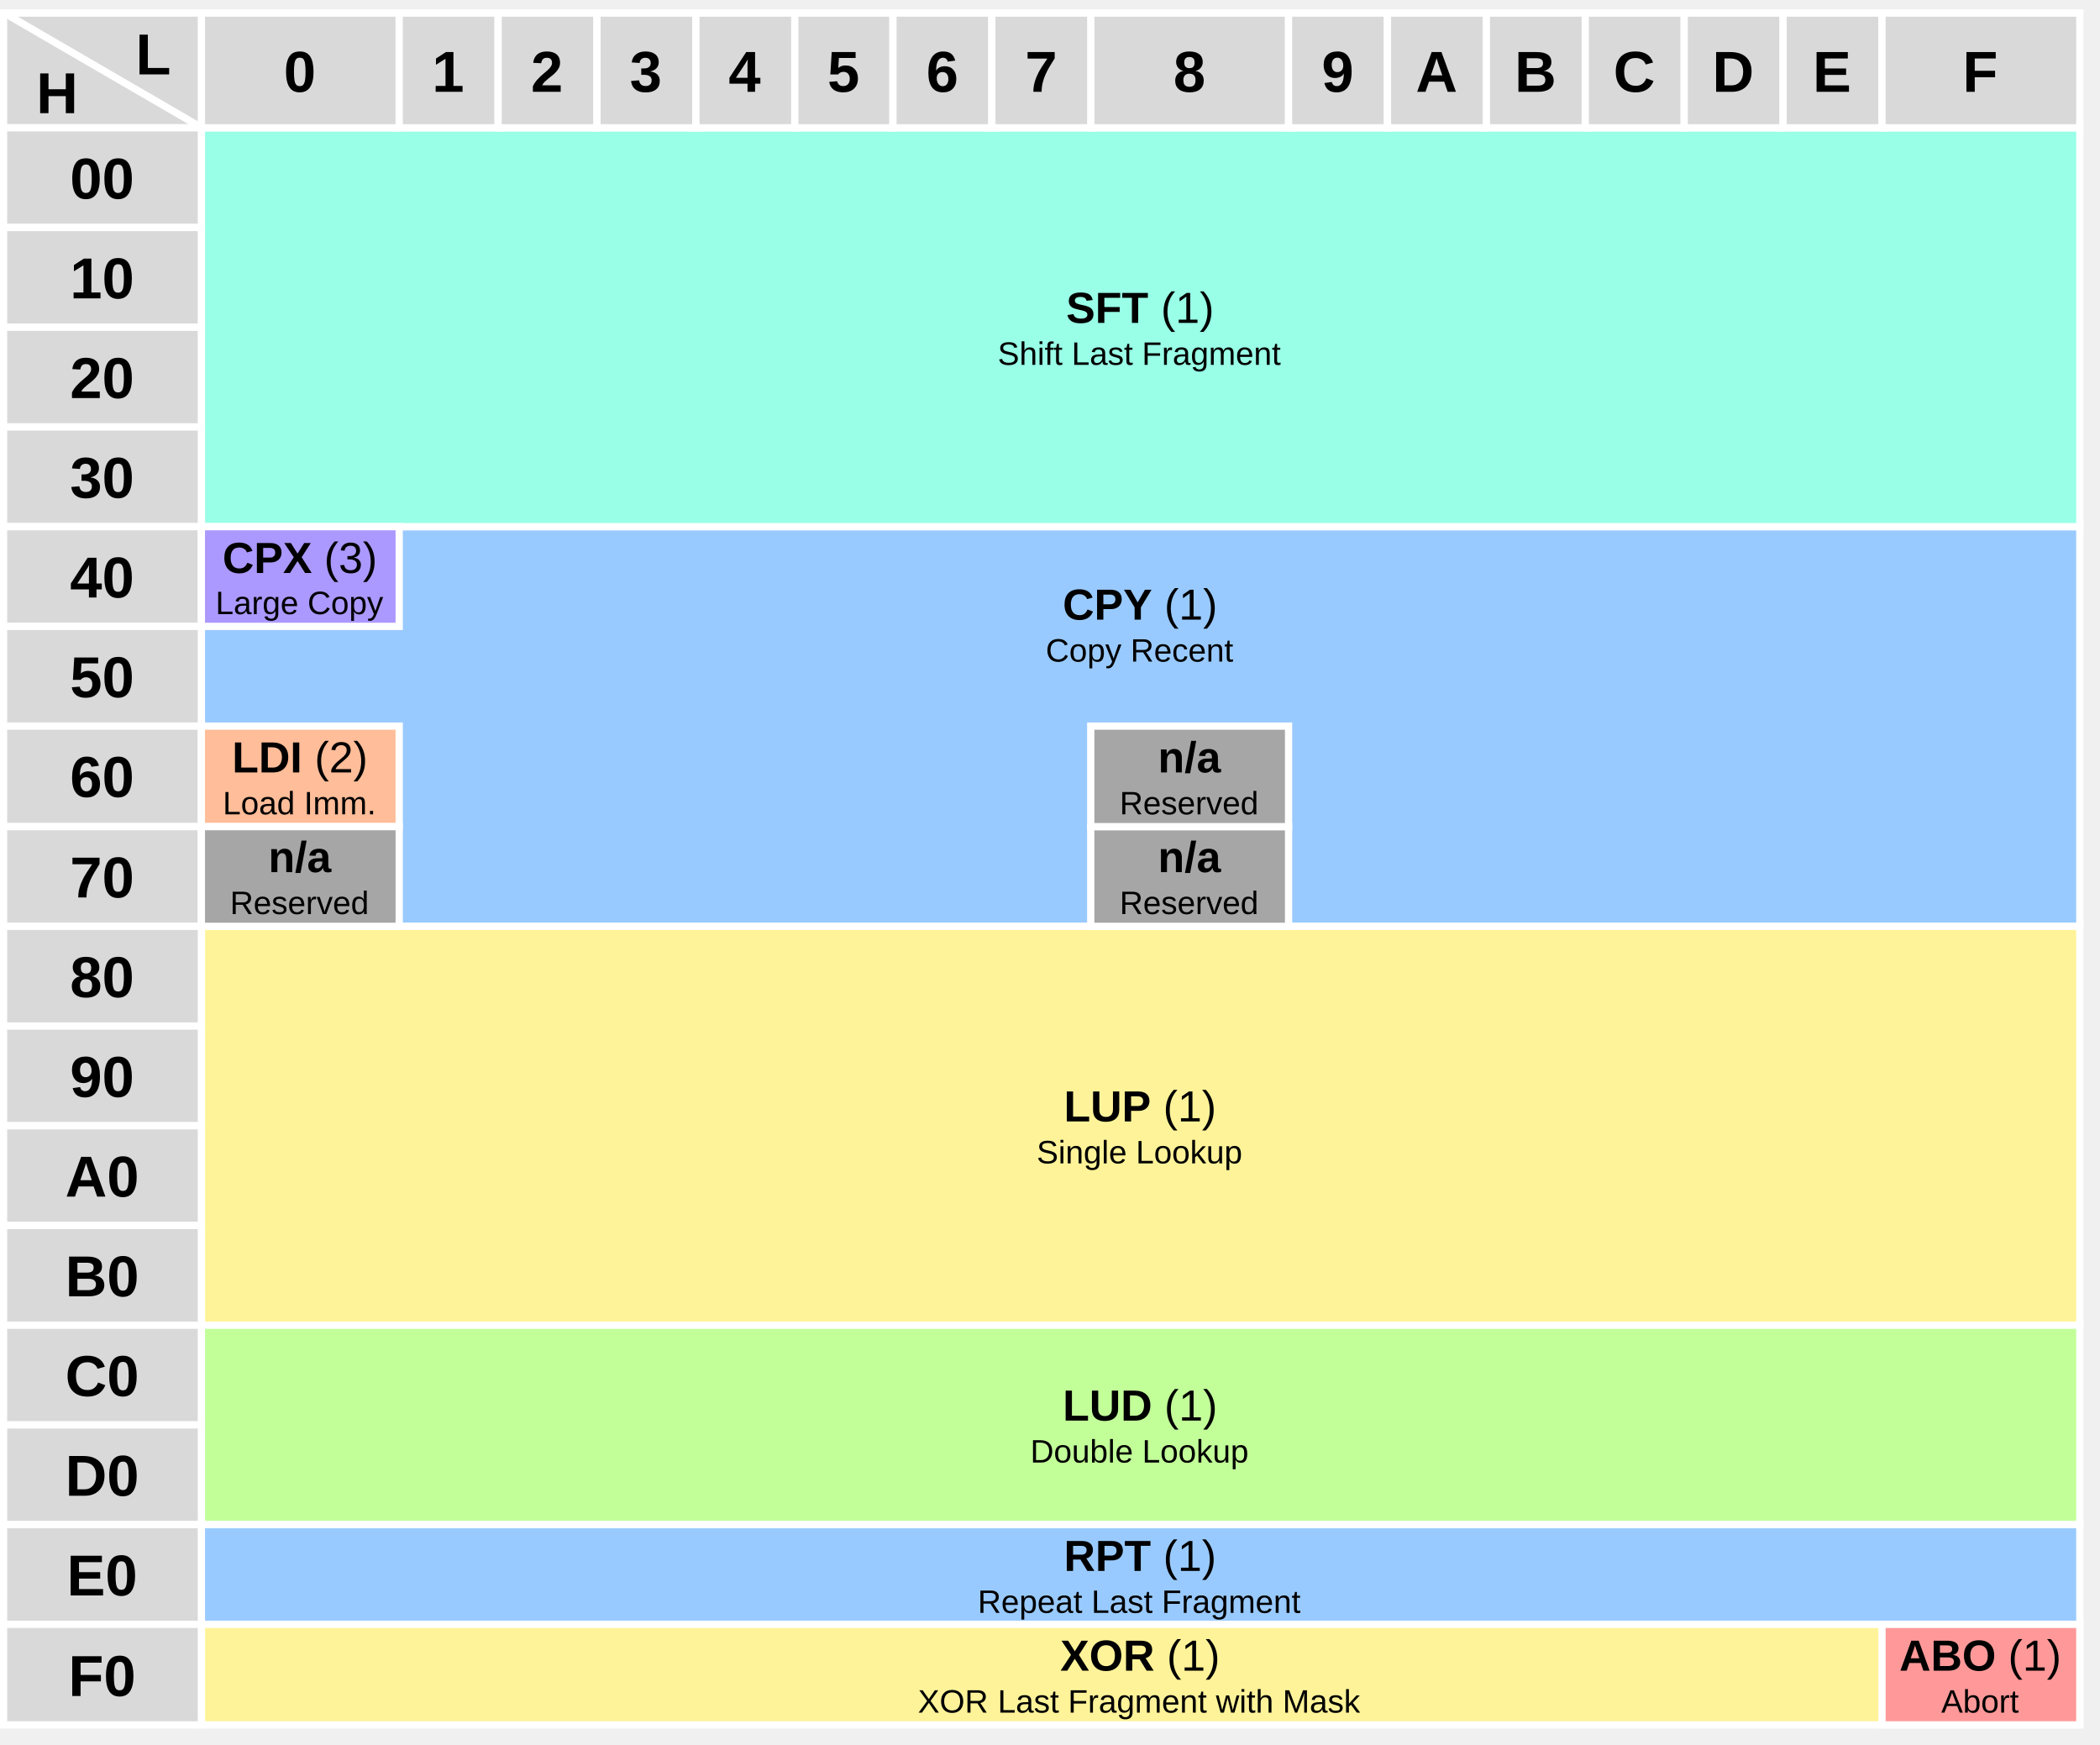
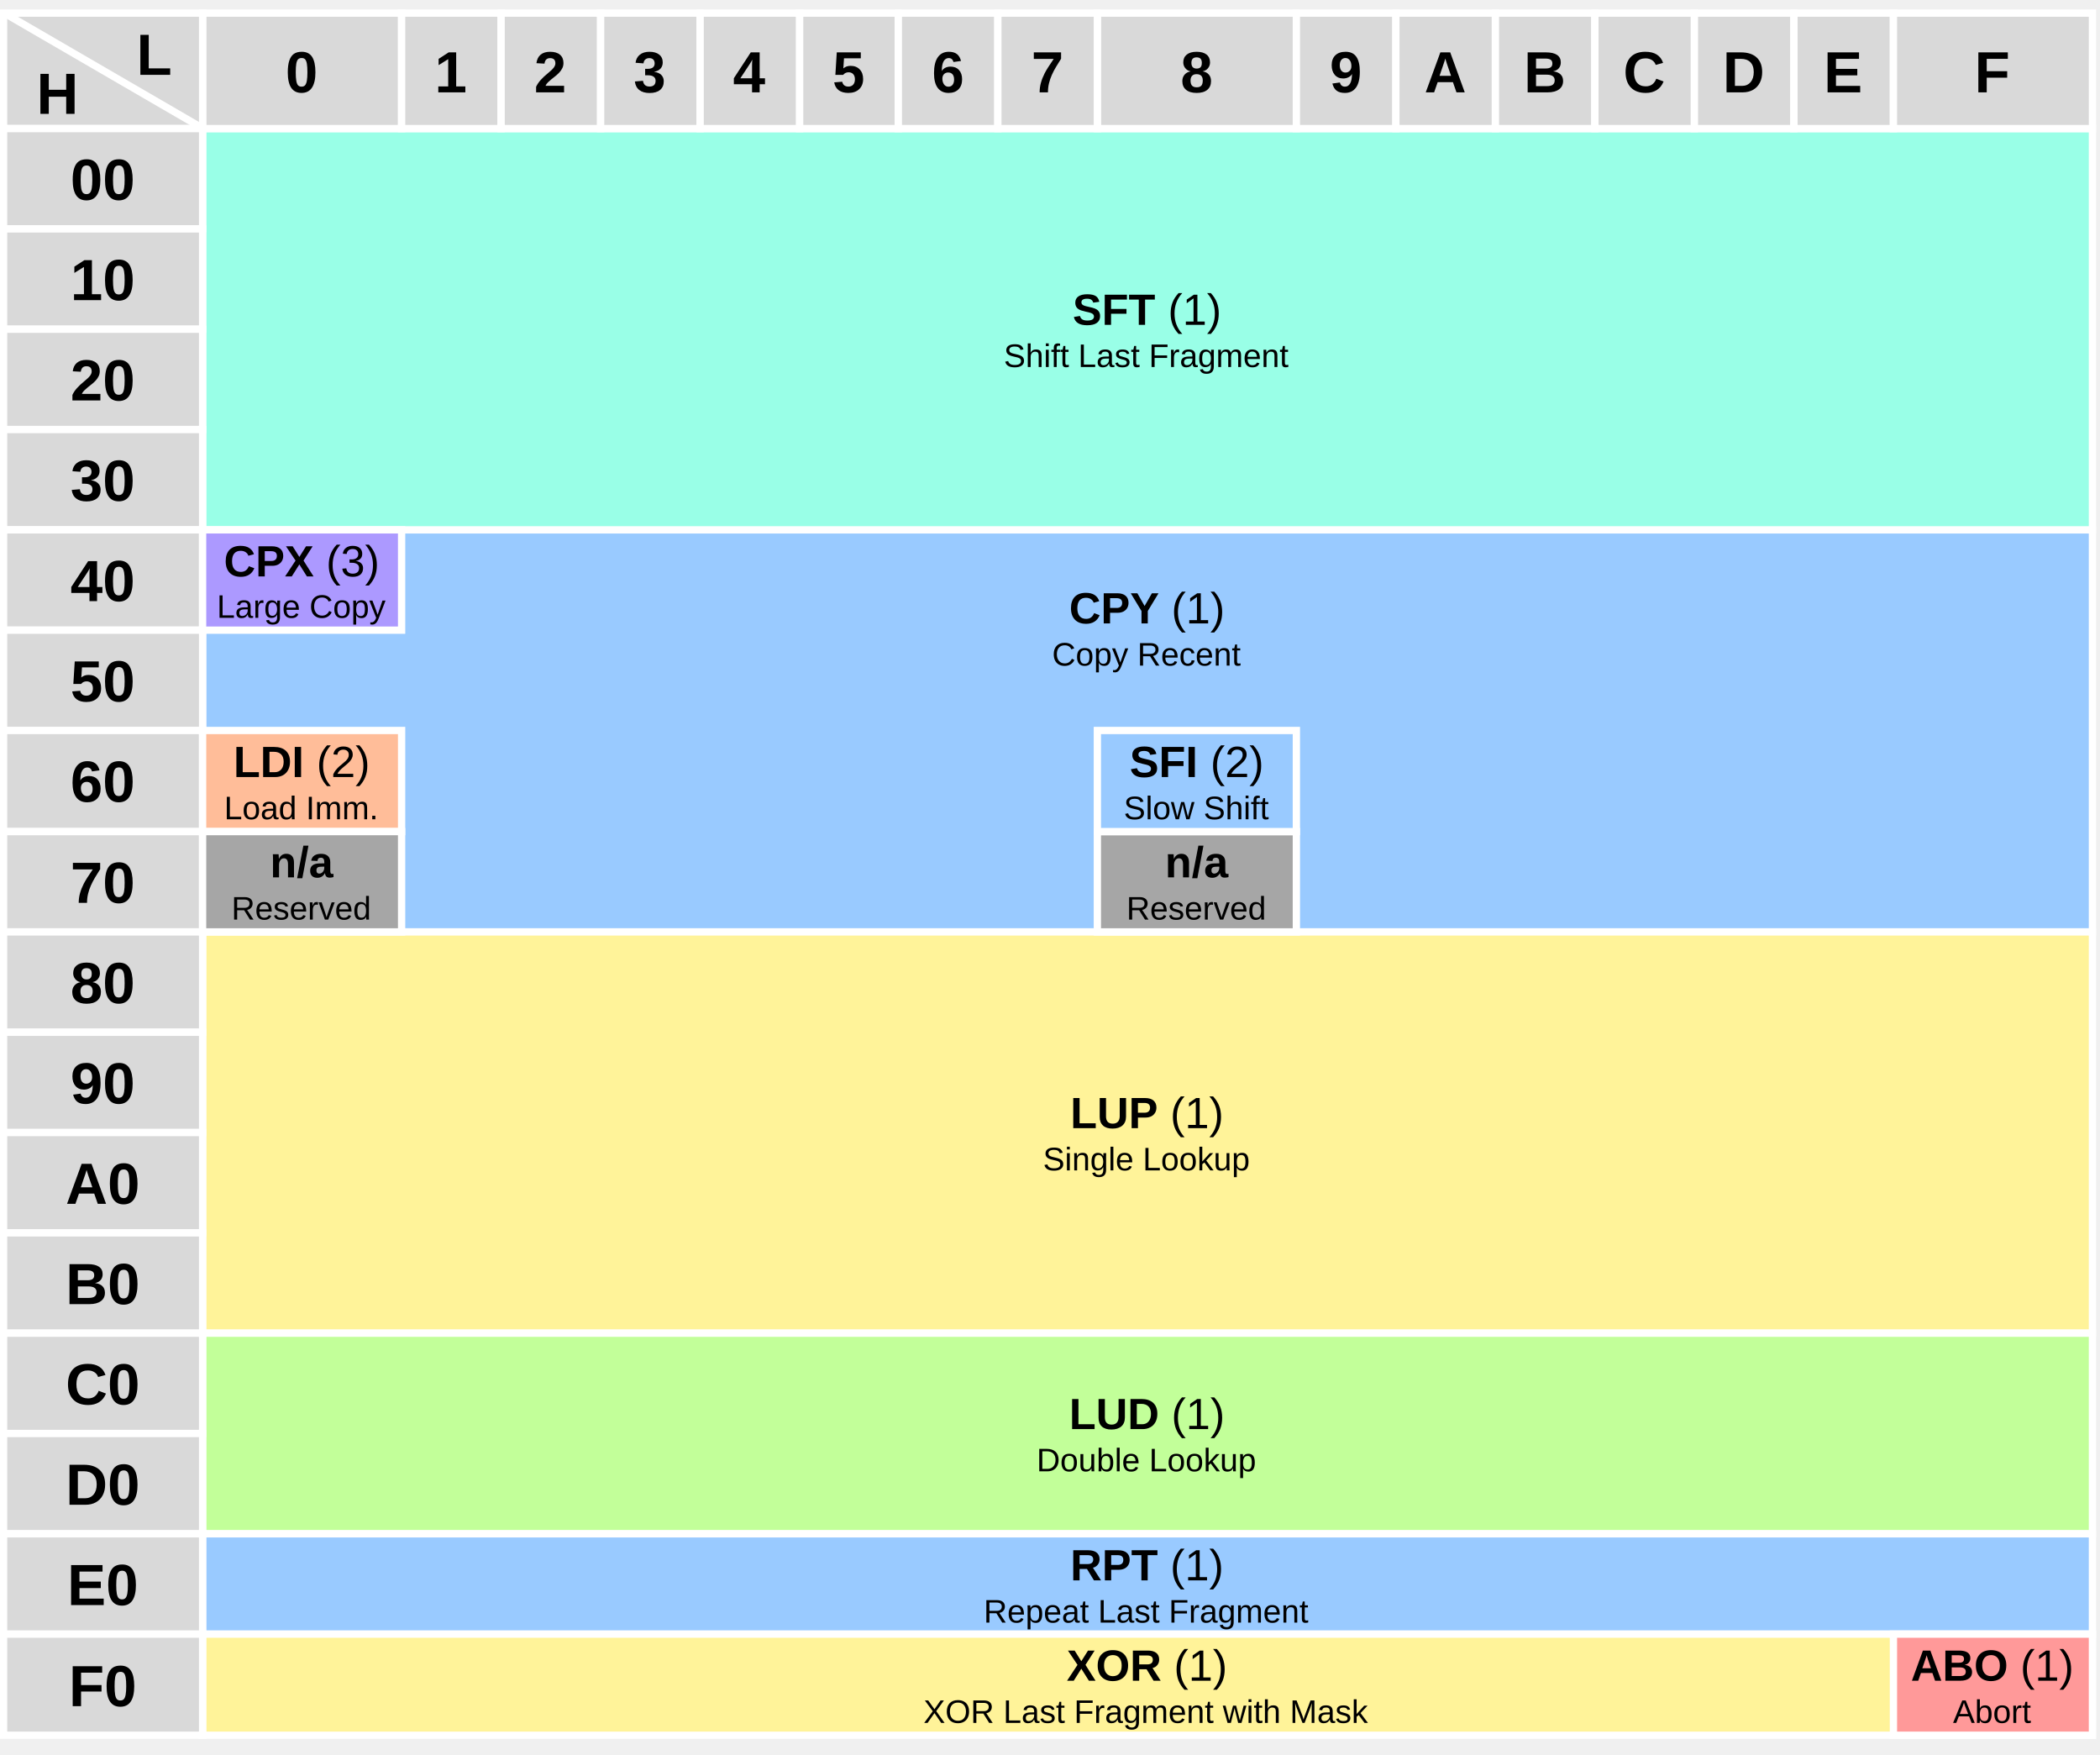
- <svg xmlns="http://www.w3.org/2000/svg" width="2654" height="2204" xml:space="preserve" overflow="hidden">
+ <svg xmlns="http://www.w3.org/2000/svg" width="2638" height="2204" xml:space="preserve" overflow="hidden">
  <g transform="translate(-288 -73)">
    <rect x="542.5" y="738.5" width="2374" height="505" stroke="#FFFFFF" stroke-width="9.167" stroke-miterlimit="8" fill="#99CAFF" />
    <text font-family="Arial,Arial_MSFontService,sans-serif" font-weight="700" font-size="55" transform="matrix(1 0 0 1 1631.11 856)">CPY</text>
-     <text font-family="Arial,Arial_MSFontService,sans-serif" font-weight="400" font-size="55" transform="matrix(1 0 0 1 1743.97 856)"> </text>
    <text font-family="Arial,Arial_MSFontService,sans-serif" font-weight="400" font-size="55" transform="matrix(1 0 0 1 1759.44 856)">(1)</text>
-     <text font-family="Arial,Arial_MSFontService,sans-serif" font-weight="400" font-size="55" transform="matrix(1 0 0 1 1826.47 856)"> </text>
    <text font-family="Arial,Arial_MSFontService,sans-serif" font-weight="400" font-size="41" transform="matrix(1 0 0 1 1609.63 909)">Copy Recent</text>
-     <text font-family="Arial,Arial_MSFontService,sans-serif" font-weight="400" font-size="41" transform="matrix(1 0 0 1 1847.97 909)"> </text>
    <rect x="542.5" y="1243.5" width="2374" height="504" stroke="#FFFFFF" stroke-width="9.167" stroke-miterlimit="8" fill="#FFF399" />
    <text font-family="Arial,Arial_MSFontService,sans-serif" font-weight="700" font-size="55" transform="matrix(1 0 0 1 1632.55 1490)">LUP</text>
-     <text font-family="Arial,Arial_MSFontService,sans-serif" font-weight="400" font-size="55" transform="matrix(1 0 0 1 1742.55 1490)"> </text>
    <text font-family="Arial,Arial_MSFontService,sans-serif" font-weight="400" font-size="55" transform="matrix(1 0 0 1 1758.02 1490)">(1)</text>
-     <text font-family="Arial,Arial_MSFontService,sans-serif" font-weight="400" font-size="55" transform="matrix(1 0 0 1 1825.05 1490)"> </text>
    <text font-family="Arial,Arial_MSFontService,sans-serif" font-weight="400" font-size="41" transform="matrix(1 0 0 1 1598.17 1543)">Single Lookup</text>
-     <text font-family="Arial,Arial_MSFontService,sans-serif" font-weight="400" font-size="41" transform="matrix(1 0 0 1 1859.42 1543)"> </text>
    <rect x="542.5" y="1747.5" width="2374" height="252" stroke="#FFFFFF" stroke-width="9.167" stroke-miterlimit="8" fill="#C2FF99" />
    <text font-family="Arial,Arial_MSFontService,sans-serif" font-weight="700" font-size="55" transform="matrix(1 0 0 1 1631.11 1868)">LUD</text>
-     <text font-family="Arial,Arial_MSFontService,sans-serif" font-weight="400" font-size="55" transform="matrix(1 0 0 1 1743.97 1868)"> </text>
    <text font-family="Arial,Arial_MSFontService,sans-serif" font-weight="400" font-size="55" transform="matrix(1 0 0 1 1759.44 1868)">(1)</text>
-     <text font-family="Arial,Arial_MSFontService,sans-serif" font-weight="400" font-size="55" transform="matrix(1 0 0 1 1826.47 1868)"> </text>
    <text font-family="Arial,Arial_MSFontService,sans-serif" font-weight="400" font-size="41" transform="matrix(1 0 0 1 1590.15 1921)">Double Lookup</text>
-     <text font-family="Arial,Arial_MSFontService,sans-serif" font-weight="400" font-size="41" transform="matrix(1 0 0 1 1867.45 1921)"> </text>
    <rect x="542.5" y="1999.5" width="2374" height="126" stroke="#FFFFFF" stroke-width="9.167" stroke-miterlimit="8" fill="#99CAFF" />
    <text font-family="Arial,Arial_MSFontService,sans-serif" font-weight="700" font-size="55" transform="matrix(1 0 0 1 1632.55 2058)">RPT</text>
-     <text font-family="Arial,Arial_MSFontService,sans-serif" font-weight="400" font-size="55" transform="matrix(1 0 0 1 1742.55 2058)"> </text>
    <text font-family="Arial,Arial_MSFontService,sans-serif" font-weight="400" font-size="55" transform="matrix(1 0 0 1 1758.02 2058)">(1)</text>
-     <text font-family="Arial,Arial_MSFontService,sans-serif" font-weight="400" font-size="55" transform="matrix(1 0 0 1 1825.05 2058)"> </text>
    <text font-family="Arial,Arial_MSFontService,sans-serif" font-weight="400" font-size="41" transform="matrix(1 0 0 1 1523.7 2111)">Repeat Last Fragment</text>
-     <text font-family="Arial,Arial_MSFontService,sans-serif" font-weight="400" font-size="41" transform="matrix(1 0 0 1 1933.9 2111)"> </text>
    <rect x="542.5" y="234.5" width="2374" height="504" stroke="#FFFFFF" stroke-width="9.167" stroke-miterlimit="8" fill="#99FFE7" />
    <text font-family="Arial,Arial_MSFontService,sans-serif" font-weight="700" font-size="55" transform="matrix(1 0 0 1 1635.41 481)">SFT</text>
-     <text font-family="Arial,Arial_MSFontService,sans-serif" font-weight="400" font-size="55" transform="matrix(1 0 0 1 1739.68 481)"> </text>
    <text font-family="Arial,Arial_MSFontService,sans-serif" font-weight="400" font-size="55" transform="matrix(1 0 0 1 1755.15 481)">(1)</text>
-     <text font-family="Arial,Arial_MSFontService,sans-serif" font-weight="400" font-size="55" transform="matrix(1 0 0 1 1822.18 481)"> </text>
    <text font-family="Arial,Arial_MSFontService,sans-serif" font-weight="400" font-size="41" transform="matrix(1 0 0 1 1548.9 534)">Shift Last Fragment</text>
-     <text font-family="Arial,Arial_MSFontService,sans-serif" font-weight="400" font-size="41" transform="matrix(1 0 0 1 1908.7 534)"> </text>
    <rect x="542.5" y="2125.5" width="2374" height="127" stroke="#FFFFFF" stroke-width="9.167" stroke-miterlimit="8" fill="#FFF399" />
    <text font-family="Arial,Arial_MSFontService,sans-serif" font-weight="700" font-size="55" transform="matrix(1 0 0 1 1627.97 2184)">XOR</text>
-     <text font-family="Arial,Arial_MSFontService,sans-serif" font-weight="400" font-size="55" transform="matrix(1 0 0 1 1747.13 2184)"> </text>
    <text font-family="Arial,Arial_MSFontService,sans-serif" font-weight="400" font-size="55" transform="matrix(1 0 0 1 1762.6 2184)">(1)</text>
-     <text font-family="Arial,Arial_MSFontService,sans-serif" font-weight="400" font-size="55" transform="matrix(1 0 0 1 1829.63 2184)"> </text>
-     <text font-family="Arial,Arial_MSFontService,sans-serif" font-weight="400" font-size="41" transform="matrix(1 0 0 1 1448.07 2237)">XOR </text>
-     <text font-family="Arial,Arial_MSFontService,sans-serif" font-weight="400" font-size="41" transform="matrix(1 0 0 1 1548.9 2237)">Last Fragment with Mask</text>
-     <text font-family="Arial,Arial_MSFontService,sans-serif" font-weight="400" font-size="41" transform="matrix(1 0 0 1 2009.53 2237)"> </text>
+     <text font-family="Arial,Arial_MSFontService,sans-serif" font-weight="400" font-size="41" transform="matrix(1 0 0 1 1448.07 2237)">XOR Last Fragment with Mask</text>
    <rect x="542.5" y="89.5" width="250" height="145" stroke="#FFFFFF" stroke-width="9.167" stroke-miterlimit="8" fill="#D9D9D9" />
    <text font-family="Arial,Arial_MSFontService,sans-serif" font-weight="700" font-size="73" transform="matrix(1 0 0 1 646.618 189)">0</text>
-     <text font-family="Arial,Arial_MSFontService,sans-serif" font-weight="700" font-size="73" transform="matrix(1 0 0 1 687.295 189)"> </text>
    <rect x="1666.5" y="89.5" width="250" height="145" stroke="#FFFFFF" stroke-width="9.167" stroke-miterlimit="8" fill="#D9D9D9" />
    <text font-family="Arial,Arial_MSFontService,sans-serif" font-weight="700" font-size="73" transform="matrix(1 0 0 1 1770.92 189)">8</text>
-     <text font-family="Arial,Arial_MSFontService,sans-serif" font-weight="700" font-size="73" transform="matrix(1 0 0 1 1811.6 189)"> </text>
    <rect x="792.5" y="89.5" width="125" height="145" stroke="#FFFFFF" stroke-width="9.167" stroke-miterlimit="8" fill="#D9D9D9" />
    <text font-family="Arial,Arial_MSFontService,sans-serif" font-weight="700" font-size="73" transform="matrix(1 0 0 1 834.002 189)">1</text>
-     <text font-family="Arial,Arial_MSFontService,sans-serif" font-weight="700" font-size="73" transform="matrix(1 0 0 1 874.679 189)"> </text>
    <rect x="917.5" y="89.5" width="125" height="145" stroke="#FFFFFF" stroke-width="9.167" stroke-miterlimit="8" fill="#D9D9D9" />
    <text font-family="Arial,Arial_MSFontService,sans-serif" font-weight="700" font-size="73" transform="matrix(1 0 0 1 958.924 189)">2</text>
-     <text font-family="Arial,Arial_MSFontService,sans-serif" font-weight="700" font-size="73" transform="matrix(1 0 0 1 999.602 189)"> </text>
    <rect x="1042.5" y="89.5" width="125" height="145" stroke="#FFFFFF" stroke-width="9.167" stroke-miterlimit="8" fill="#D9D9D9" />
    <text font-family="Arial,Arial_MSFontService,sans-serif" font-weight="700" font-size="73" transform="matrix(1 0 0 1 1083.85 189)">3</text>
-     <text font-family="Arial,Arial_MSFontService,sans-serif" font-weight="700" font-size="73" transform="matrix(1 0 0 1 1124.52 189)"> </text>
    <rect x="1167.5" y="89.5" width="125" height="145" stroke="#FFFFFF" stroke-width="9.167" stroke-miterlimit="8" fill="#D9D9D9" />
    <text font-family="Arial,Arial_MSFontService,sans-serif" font-weight="700" font-size="73" transform="matrix(1 0 0 1 1208.77 189)">4</text>
-     <text font-family="Arial,Arial_MSFontService,sans-serif" font-weight="700" font-size="73" transform="matrix(1 0 0 1 1249.45 189)"> </text>
    <rect x="1292.5" y="89.5" width="124" height="145" stroke="#FFFFFF" stroke-width="9.167" stroke-miterlimit="8" fill="#D9D9D9" />
    <text font-family="Arial,Arial_MSFontService,sans-serif" font-weight="700" font-size="73" transform="matrix(1 0 0 1 1333.69 189)">5</text>
-     <text font-family="Arial,Arial_MSFontService,sans-serif" font-weight="700" font-size="73" transform="matrix(1 0 0 1 1374.37 189)"> </text>
    <rect x="1416.5" y="89.5" width="125" height="145" stroke="#FFFFFF" stroke-width="9.167" stroke-miterlimit="8" fill="#D9D9D9" />
    <text font-family="Arial,Arial_MSFontService,sans-serif" font-weight="700" font-size="73" transform="matrix(1 0 0 1 1458.62 189)">6</text>
-     <text font-family="Arial,Arial_MSFontService,sans-serif" font-weight="700" font-size="73" transform="matrix(1 0 0 1 1499.29 189)"> </text>
    <rect x="1541.5" y="89.5" width="125" height="145" stroke="#FFFFFF" stroke-width="9.167" stroke-miterlimit="8" fill="#D9D9D9" />
    <text font-family="Arial,Arial_MSFontService,sans-serif" font-weight="700" font-size="73" transform="matrix(1 0 0 1 1583.54 189)">7</text>
-     <text font-family="Arial,Arial_MSFontService,sans-serif" font-weight="700" font-size="73" transform="matrix(1 0 0 1 1624.22 189)"> </text>
    <rect x="1916.5" y="89.5" width="125" height="145" stroke="#FFFFFF" stroke-width="9.167" stroke-miterlimit="8" fill="#D9D9D9" />
    <text font-family="Arial,Arial_MSFontService,sans-serif" font-weight="700" font-size="73" transform="matrix(1 0 0 1 1958.31 189)">9</text>
-     <text font-family="Arial,Arial_MSFontService,sans-serif" font-weight="700" font-size="73" transform="matrix(1 0 0 1 1998.98 189)"> </text>
    <rect x="2041.5" y="89.5" width="125" height="145" stroke="#FFFFFF" stroke-width="9.167" stroke-miterlimit="8" fill="#D9D9D9" />
    <text font-family="Arial,Arial_MSFontService,sans-serif" font-weight="700" font-size="73" transform="matrix(1 0 0 1 2077.21 189)">A</text>
-     <text font-family="Arial,Arial_MSFontService,sans-serif" font-weight="700" font-size="73" transform="matrix(1 0 0 1 2129.92 189)"> </text>
    <rect x="2166.5" y="89.5" width="125" height="145" stroke="#FFFFFF" stroke-width="9.167" stroke-miterlimit="8" fill="#D9D9D9" />
    <text font-family="Arial,Arial_MSFontService,sans-serif" font-weight="700" font-size="73" transform="matrix(1 0 0 1 2202.14 189)">B</text>
-     <text font-family="Arial,Arial_MSFontService,sans-serif" font-weight="700" font-size="73" transform="matrix(1 0 0 1 2254.85 189)"> </text>
    <rect x="2291.5" y="89.5" width="125" height="145" stroke="#FFFFFF" stroke-width="9.167" stroke-miterlimit="8" fill="#D9D9D9" />
    <text font-family="Arial,Arial_MSFontService,sans-serif" font-weight="700" font-size="73" transform="matrix(1 0 0 1 2327.06 189)">C</text>
-     <text font-family="Arial,Arial_MSFontService,sans-serif" font-weight="700" font-size="73" transform="matrix(1 0 0 1 2379.77 189)"> </text>
    <rect x="2416.5" y="89.5" width="125" height="145" stroke="#FFFFFF" stroke-width="9.167" stroke-miterlimit="8" fill="#D9D9D9" />
    <text font-family="Arial,Arial_MSFontService,sans-serif" font-weight="700" font-size="73" transform="matrix(1 0 0 1 2451.98 189)">D</text>
-     <text font-family="Arial,Arial_MSFontService,sans-serif" font-weight="700" font-size="73" transform="matrix(1 0 0 1 2504.69 189)"> </text>
    <rect x="2541.5" y="89.5" width="125" height="145" stroke="#FFFFFF" stroke-width="9.167" stroke-miterlimit="8" fill="#D9D9D9" />
    <text font-family="Arial,Arial_MSFontService,sans-serif" font-weight="700" font-size="73" transform="matrix(1 0 0 1 2578.91 189)">E</text>
-     <text font-family="Arial,Arial_MSFontService,sans-serif" font-weight="700" font-size="73" transform="matrix(1 0 0 1 2627.61 189)"> </text>
    <rect x="2666.5" y="89.5" width="250" height="145" stroke="#FFFFFF" stroke-width="9.167" stroke-miterlimit="8" fill="#D9D9D9" />
    <text font-family="Arial,Arial_MSFontService,sans-serif" font-weight="700" font-size="73" transform="matrix(1 0 0 1 2768.3 189)">F</text>
-     <text font-family="Arial,Arial_MSFontService,sans-serif" font-weight="700" font-size="73" transform="matrix(1 0 0 1 2812.99 189)"> </text>
    <rect x="292.5" y="89.5" width="250" height="145" stroke="#FFFFFF" stroke-width="9.167" stroke-miterlimit="8" fill="#D9D9D9" />
    <rect x="292.5" y="234.5" width="250" height="126" stroke="#FFFFFF" stroke-width="9.167" stroke-miterlimit="8" fill="#D9D9D9" />
    <text font-family="Arial,Arial_MSFontService,sans-serif" font-weight="700" font-size="73" transform="matrix(1 0 0 1 376.433 324)">00</text>
-     <text font-family="Arial,Arial_MSFontService,sans-serif" font-weight="700" font-size="73" transform="matrix(1 0 0 1 457.787 324)"> </text>
    <rect x="292.5" y="360.5" width="250" height="126" stroke="#FFFFFF" stroke-width="9.167" stroke-miterlimit="8" fill="#D9D9D9" />
    <text font-family="Arial,Arial_MSFontService,sans-serif" font-weight="700" font-size="73" transform="matrix(1 0 0 1 376.433 450)">10</text>
-     <text font-family="Arial,Arial_MSFontService,sans-serif" font-weight="700" font-size="73" transform="matrix(1 0 0 1 457.787 450)"> </text>
    <rect x="292.5" y="486.5" width="250" height="126" stroke="#FFFFFF" stroke-width="9.167" stroke-miterlimit="8" fill="#D9D9D9" />
    <text font-family="Arial,Arial_MSFontService,sans-serif" font-weight="700" font-size="73" transform="matrix(1 0 0 1 376.433 576)">20</text>
-     <text font-family="Arial,Arial_MSFontService,sans-serif" font-weight="700" font-size="73" transform="matrix(1 0 0 1 457.787 576)"> </text>
    <rect x="292.5" y="612.5" width="250" height="126" stroke="#FFFFFF" stroke-width="9.167" stroke-miterlimit="8" fill="#D9D9D9" />
    <text font-family="Arial,Arial_MSFontService,sans-serif" font-weight="700" font-size="73" transform="matrix(1 0 0 1 376.433 702)">30</text>
-     <text font-family="Arial,Arial_MSFontService,sans-serif" font-weight="700" font-size="73" transform="matrix(1 0 0 1 457.787 702)"> </text>
    <rect x="292.5" y="738.5" width="250" height="126" stroke="#FFFFFF" stroke-width="9.167" stroke-miterlimit="8" fill="#D9D9D9" />
    <text font-family="Arial,Arial_MSFontService,sans-serif" font-weight="700" font-size="73" transform="matrix(1 0 0 1 376.433 828)">40</text>
-     <text font-family="Arial,Arial_MSFontService,sans-serif" font-weight="700" font-size="73" transform="matrix(1 0 0 1 457.787 828)"> </text>
    <rect x="292.5" y="864.5" width="250" height="126" stroke="#FFFFFF" stroke-width="9.167" stroke-miterlimit="8" fill="#D9D9D9" />
    <text font-family="Arial,Arial_MSFontService,sans-serif" font-weight="700" font-size="73" transform="matrix(1 0 0 1 376.433 954)">50</text>
-     <text font-family="Arial,Arial_MSFontService,sans-serif" font-weight="700" font-size="73" transform="matrix(1 0 0 1 457.787 954)"> </text>
    <rect x="292.5" y="990.5" width="250" height="127" stroke="#FFFFFF" stroke-width="9.167" stroke-miterlimit="8" fill="#D9D9D9" />
    <text font-family="Arial,Arial_MSFontService,sans-serif" font-weight="700" font-size="73" transform="matrix(1 0 0 1 376.433 1080)">60</text>
-     <text font-family="Arial,Arial_MSFontService,sans-serif" font-weight="700" font-size="73" transform="matrix(1 0 0 1 457.787 1080)"> </text>
    <rect x="292.5" y="1117.5" width="250" height="126" stroke="#FFFFFF" stroke-width="9.167" stroke-miterlimit="8" fill="#D9D9D9" />
    <text font-family="Arial,Arial_MSFontService,sans-serif" font-weight="700" font-size="73" transform="matrix(1 0 0 1 376.433 1207)">70</text>
-     <text font-family="Arial,Arial_MSFontService,sans-serif" font-weight="700" font-size="73" transform="matrix(1 0 0 1 457.787 1207)"> </text>
    <rect x="292.5" y="1243.5" width="250" height="126" stroke="#FFFFFF" stroke-width="9.167" stroke-miterlimit="8" fill="#D9D9D9" />
    <text font-family="Arial,Arial_MSFontService,sans-serif" font-weight="700" font-size="73" transform="matrix(1 0 0 1 376.433 1333)">80</text>
-     <text font-family="Arial,Arial_MSFontService,sans-serif" font-weight="700" font-size="73" transform="matrix(1 0 0 1 457.787 1333)"> </text>
    <rect x="292.5" y="1369.5" width="250" height="126" stroke="#FFFFFF" stroke-width="9.167" stroke-miterlimit="8" fill="#D9D9D9" />
    <text font-family="Arial,Arial_MSFontService,sans-serif" font-weight="700" font-size="73" transform="matrix(1 0 0 1 376.433 1459)">90</text>
-     <text font-family="Arial,Arial_MSFontService,sans-serif" font-weight="700" font-size="73" transform="matrix(1 0 0 1 457.787 1459)"> </text>
    <rect x="292.5" y="1495.5" width="250" height="126" stroke="#FFFFFF" stroke-width="9.167" stroke-miterlimit="8" fill="#D9D9D9" />
    <text font-family="Arial,Arial_MSFontService,sans-serif" font-weight="700" font-size="73" transform="matrix(1 0 0 1 370.418 1585)">A0</text>
-     <text font-family="Arial,Arial_MSFontService,sans-serif" font-weight="700" font-size="73" transform="matrix(1 0 0 1 463.803 1585)"> </text>
    <rect x="292.5" y="1621.5" width="250" height="126" stroke="#FFFFFF" stroke-width="9.167" stroke-miterlimit="8" fill="#D9D9D9" />
    <text font-family="Arial,Arial_MSFontService,sans-serif" font-weight="700" font-size="73" transform="matrix(1 0 0 1 370.418 1711)">B0</text>
-     <text font-family="Arial,Arial_MSFontService,sans-serif" font-weight="700" font-size="73" transform="matrix(1 0 0 1 463.803 1711)"> </text>
    <rect x="292.5" y="1747.5" width="250" height="126" stroke="#FFFFFF" stroke-width="9.167" stroke-miterlimit="8" fill="#D9D9D9" />
    <text font-family="Arial,Arial_MSFontService,sans-serif" font-weight="700" font-size="73" transform="matrix(1 0 0 1 370.418 1837)">C0</text>
-     <text font-family="Arial,Arial_MSFontService,sans-serif" font-weight="700" font-size="73" transform="matrix(1 0 0 1 463.803 1837)"> </text>
    <rect x="292.5" y="1873.5" width="250" height="126" stroke="#FFFFFF" stroke-width="9.167" stroke-miterlimit="8" fill="#D9D9D9" />
    <text font-family="Arial,Arial_MSFontService,sans-serif" font-weight="700" font-size="73" transform="matrix(1 0 0 1 370.418 1963)">D0</text>
-     <text font-family="Arial,Arial_MSFontService,sans-serif" font-weight="700" font-size="73" transform="matrix(1 0 0 1 463.803 1963)"> </text>
    <rect x="292.5" y="1999.5" width="250" height="126" stroke="#FFFFFF" stroke-width="9.167" stroke-miterlimit="8" fill="#D9D9D9" />
    <text font-family="Arial,Arial_MSFontService,sans-serif" font-weight="700" font-size="73" transform="matrix(1 0 0 1 372.423 2089)">E0</text>
-     <text font-family="Arial,Arial_MSFontService,sans-serif" font-weight="700" font-size="73" transform="matrix(1 0 0 1 461.798 2089)"> </text>
    <rect x="292.5" y="2125.5" width="250" height="127" stroke="#FFFFFF" stroke-width="9.167" stroke-miterlimit="8" fill="#D9D9D9" />
    <text font-family="Arial,Arial_MSFontService,sans-serif" font-weight="700" font-size="73" transform="matrix(1 0 0 1 374.428 2216)">F0</text>
-     <text font-family="Arial,Arial_MSFontService,sans-serif" font-weight="700" font-size="73" transform="matrix(1 0 0 1 459.793 2216)"> </text>
    <rect x="2666.5" y="2125.5" width="250" height="127" stroke="#FFFFFF" stroke-width="9.167" stroke-miterlimit="8" fill="#FF9999" />
    <text font-family="Arial,Arial_MSFontService,sans-serif" font-weight="700" font-size="55" transform="matrix(1 0 0 1 2688.38 2184)">ABO</text>
-     <text font-family="Arial,Arial_MSFontService,sans-serif" font-weight="400" font-size="55" transform="matrix(1 0 0 1 2810.41 2184)"> </text>
    <text font-family="Arial,Arial_MSFontService,sans-serif" font-weight="400" font-size="55" transform="matrix(1 0 0 1 2825.88 2184)">(1)</text>
-     <text font-family="Arial,Arial_MSFontService,sans-serif" font-weight="400" font-size="55" transform="matrix(1 0 0 1 2892.91 2184)"> </text>
    <text font-family="Arial,Arial_MSFontService,sans-serif" font-weight="400" font-size="41" transform="matrix(1 0 0 1 2741.38 2237)">Abort</text>
-     <text font-family="Arial,Arial_MSFontService,sans-serif" font-weight="400" font-size="41" transform="matrix(1 0 0 1 2839.93 2237)"> </text>
    <rect x="542.5" y="990.5" width="250" height="127" stroke="#FFFFFF" stroke-width="9.167" stroke-miterlimit="8" fill="#FFBD99" />
    <text font-family="Arial,Arial_MSFontService,sans-serif" font-weight="700" font-size="55" transform="matrix(1 0 0 1 581.293 1049)">LDI</text>
-     <text font-family="Arial,Arial_MSFontService,sans-serif" font-weight="400" font-size="55" transform="matrix(1 0 0 1 670.095 1049)"> </text>
    <text font-family="Arial,Arial_MSFontService,sans-serif" font-weight="400" font-size="55" transform="matrix(1 0 0 1 685.564 1049)">(2)</text>
-     <text font-family="Arial,Arial_MSFontService,sans-serif" font-weight="400" font-size="55" transform="matrix(1 0 0 1 752.595 1049)"> </text>
    <text font-family="Arial,Arial_MSFontService,sans-serif" font-weight="400" font-size="41" transform="matrix(1 0 0 1 569.56 1102)">Load Imm.</text>
-     <text font-family="Arial,Arial_MSFontService,sans-serif" font-weight="400" font-size="41" transform="matrix(1 0 0 1 764.352 1102)"> </text>
    <rect x="542.5" y="738.5" width="250" height="126" stroke="#FFFFFF" stroke-width="9.167" stroke-miterlimit="8" fill="#AC99FF" />
    <text font-family="Arial,Arial_MSFontService,sans-serif" font-weight="700" font-size="55" transform="matrix(1 0 0 1 569.262 797)">CPX</text>
-     <text font-family="Arial,Arial_MSFontService,sans-serif" font-weight="400" font-size="55" transform="matrix(1 0 0 1 682.127 797)"> </text>
    <text font-family="Arial,Arial_MSFontService,sans-serif" font-weight="400" font-size="55" transform="matrix(1 0 0 1 697.595 797)">(3)</text>
-     <text font-family="Arial,Arial_MSFontService,sans-serif" font-weight="400" font-size="55" transform="matrix(1 0 0 1 764.627 797)"> </text>
    <text font-family="Arial,Arial_MSFontService,sans-serif" font-weight="400" font-size="41" transform="matrix(1 0 0 1 560.393 849)">Large Copy</text>
-     <text font-family="Arial,Arial_MSFontService,sans-serif" font-weight="400" font-size="41" transform="matrix(1 0 0 1 773.518 849)"> </text>
    <rect x="542.5" y="1117.5" width="250" height="126" stroke="#FFFFFF" stroke-width="9.167" stroke-miterlimit="8" fill="#A6A6A6" />
    <text font-family="Arial,Arial_MSFontService,sans-serif" font-weight="700" font-size="55" transform="matrix(1 0 0 1 627.127 1175)">n/a</text>
-     <text font-family="Arial,Arial_MSFontService,sans-serif" font-weight="700" font-size="55" transform="matrix(1 0 0 1 706.762 1175)"> </text>
    <text font-family="Arial,Arial_MSFontService,sans-serif" font-weight="400" font-size="41" transform="matrix(1 0 0 1 578.727 1228)">Reserved</text>
-     <text font-family="Arial,Arial_MSFontService,sans-serif" font-weight="400" font-size="41" transform="matrix(1 0 0 1 755.185 1228)"> </text>
    <path d="M293.5 89.5 542.103 233.874" stroke="#FFFFFF" stroke-width="9.167" stroke-miterlimit="8" fill="none" fill-rule="evenodd" />
    <text font-family="Arial,Arial_MSFontService,sans-serif" font-weight="700" font-size="73" transform="matrix(1 0 0 1 459.435 167)">L</text>
-     <text font-family="Arial,Arial_MSFontService,sans-serif" font-weight="700" font-size="73" transform="matrix(1 0 0 1 504.123 167)"> </text>
    <text font-family="Arial,Arial_MSFontService,sans-serif" font-weight="700" font-size="73" transform="matrix(1 0 0 1 333.872 216)">H</text>
-     <text font-family="Arial,Arial_MSFontService,sans-serif" font-weight="700" font-size="73" transform="matrix(1 0 0 1 386.58 216)"> </text>
    <rect x="1666.5" y="1117.5" width="250" height="126" stroke="#FFFFFF" stroke-width="9.167" stroke-miterlimit="8" fill="#A6A6A6" />
    <text font-family="Arial,Arial_MSFontService,sans-serif" font-weight="700" font-size="55" transform="matrix(1 0 0 1 1751.43 1175)">n/a</text>
-     <text font-family="Arial,Arial_MSFontService,sans-serif" font-weight="700" font-size="55" transform="matrix(1 0 0 1 1831.07 1175)"> </text>
    <text font-family="Arial,Arial_MSFontService,sans-serif" font-weight="400" font-size="41" transform="matrix(1 0 0 1 1703.03 1228)">Reserved</text>
-     <text font-family="Arial,Arial_MSFontService,sans-serif" font-weight="400" font-size="41" transform="matrix(1 0 0 1 1879.49 1228)"> </text>
-     <rect x="1666.5" y="990.5" width="250" height="127" stroke="#FFFFFF" stroke-width="9.167" stroke-miterlimit="8" fill="#A6A6A6" />
-     <text font-family="Arial,Arial_MSFontService,sans-serif" font-weight="700" font-size="55" transform="matrix(1 0 0 1 1751.43 1049)">n/a</text>
-     <text font-family="Arial,Arial_MSFontService,sans-serif" font-weight="700" font-size="55" transform="matrix(1 0 0 1 1831.07 1049)"> </text>
-     <text font-family="Arial,Arial_MSFontService,sans-serif" font-weight="400" font-size="41" transform="matrix(1 0 0 1 1703.03 1102)">Reserved</text>
-     <text font-family="Arial,Arial_MSFontService,sans-serif" font-weight="400" font-size="41" transform="matrix(1 0 0 1 1879.49 1102)"> </text>
+     <rect x="1666.5" y="990.5" width="250" height="127" stroke="#FFFFFF" stroke-width="9.167" stroke-miterlimit="8" fill="#99CAFF" />
+     <text font-family="Arial,Arial_MSFontService,sans-serif" font-weight="700" font-size="55" transform="matrix(1 0 0 1 1707.04 1049)">SFI</text>
+     <text font-family="Arial,Arial_MSFontService,sans-serif" font-weight="400" font-size="55" transform="matrix(1 0 0 1 1808.45 1049)">(2)</text>
+     <text font-family="Arial,Arial_MSFontService,sans-serif" font-weight="400" font-size="41" transform="matrix(1 0 0 1 1699.59 1102)">Slow Shift</text>
  </g>
</svg>
